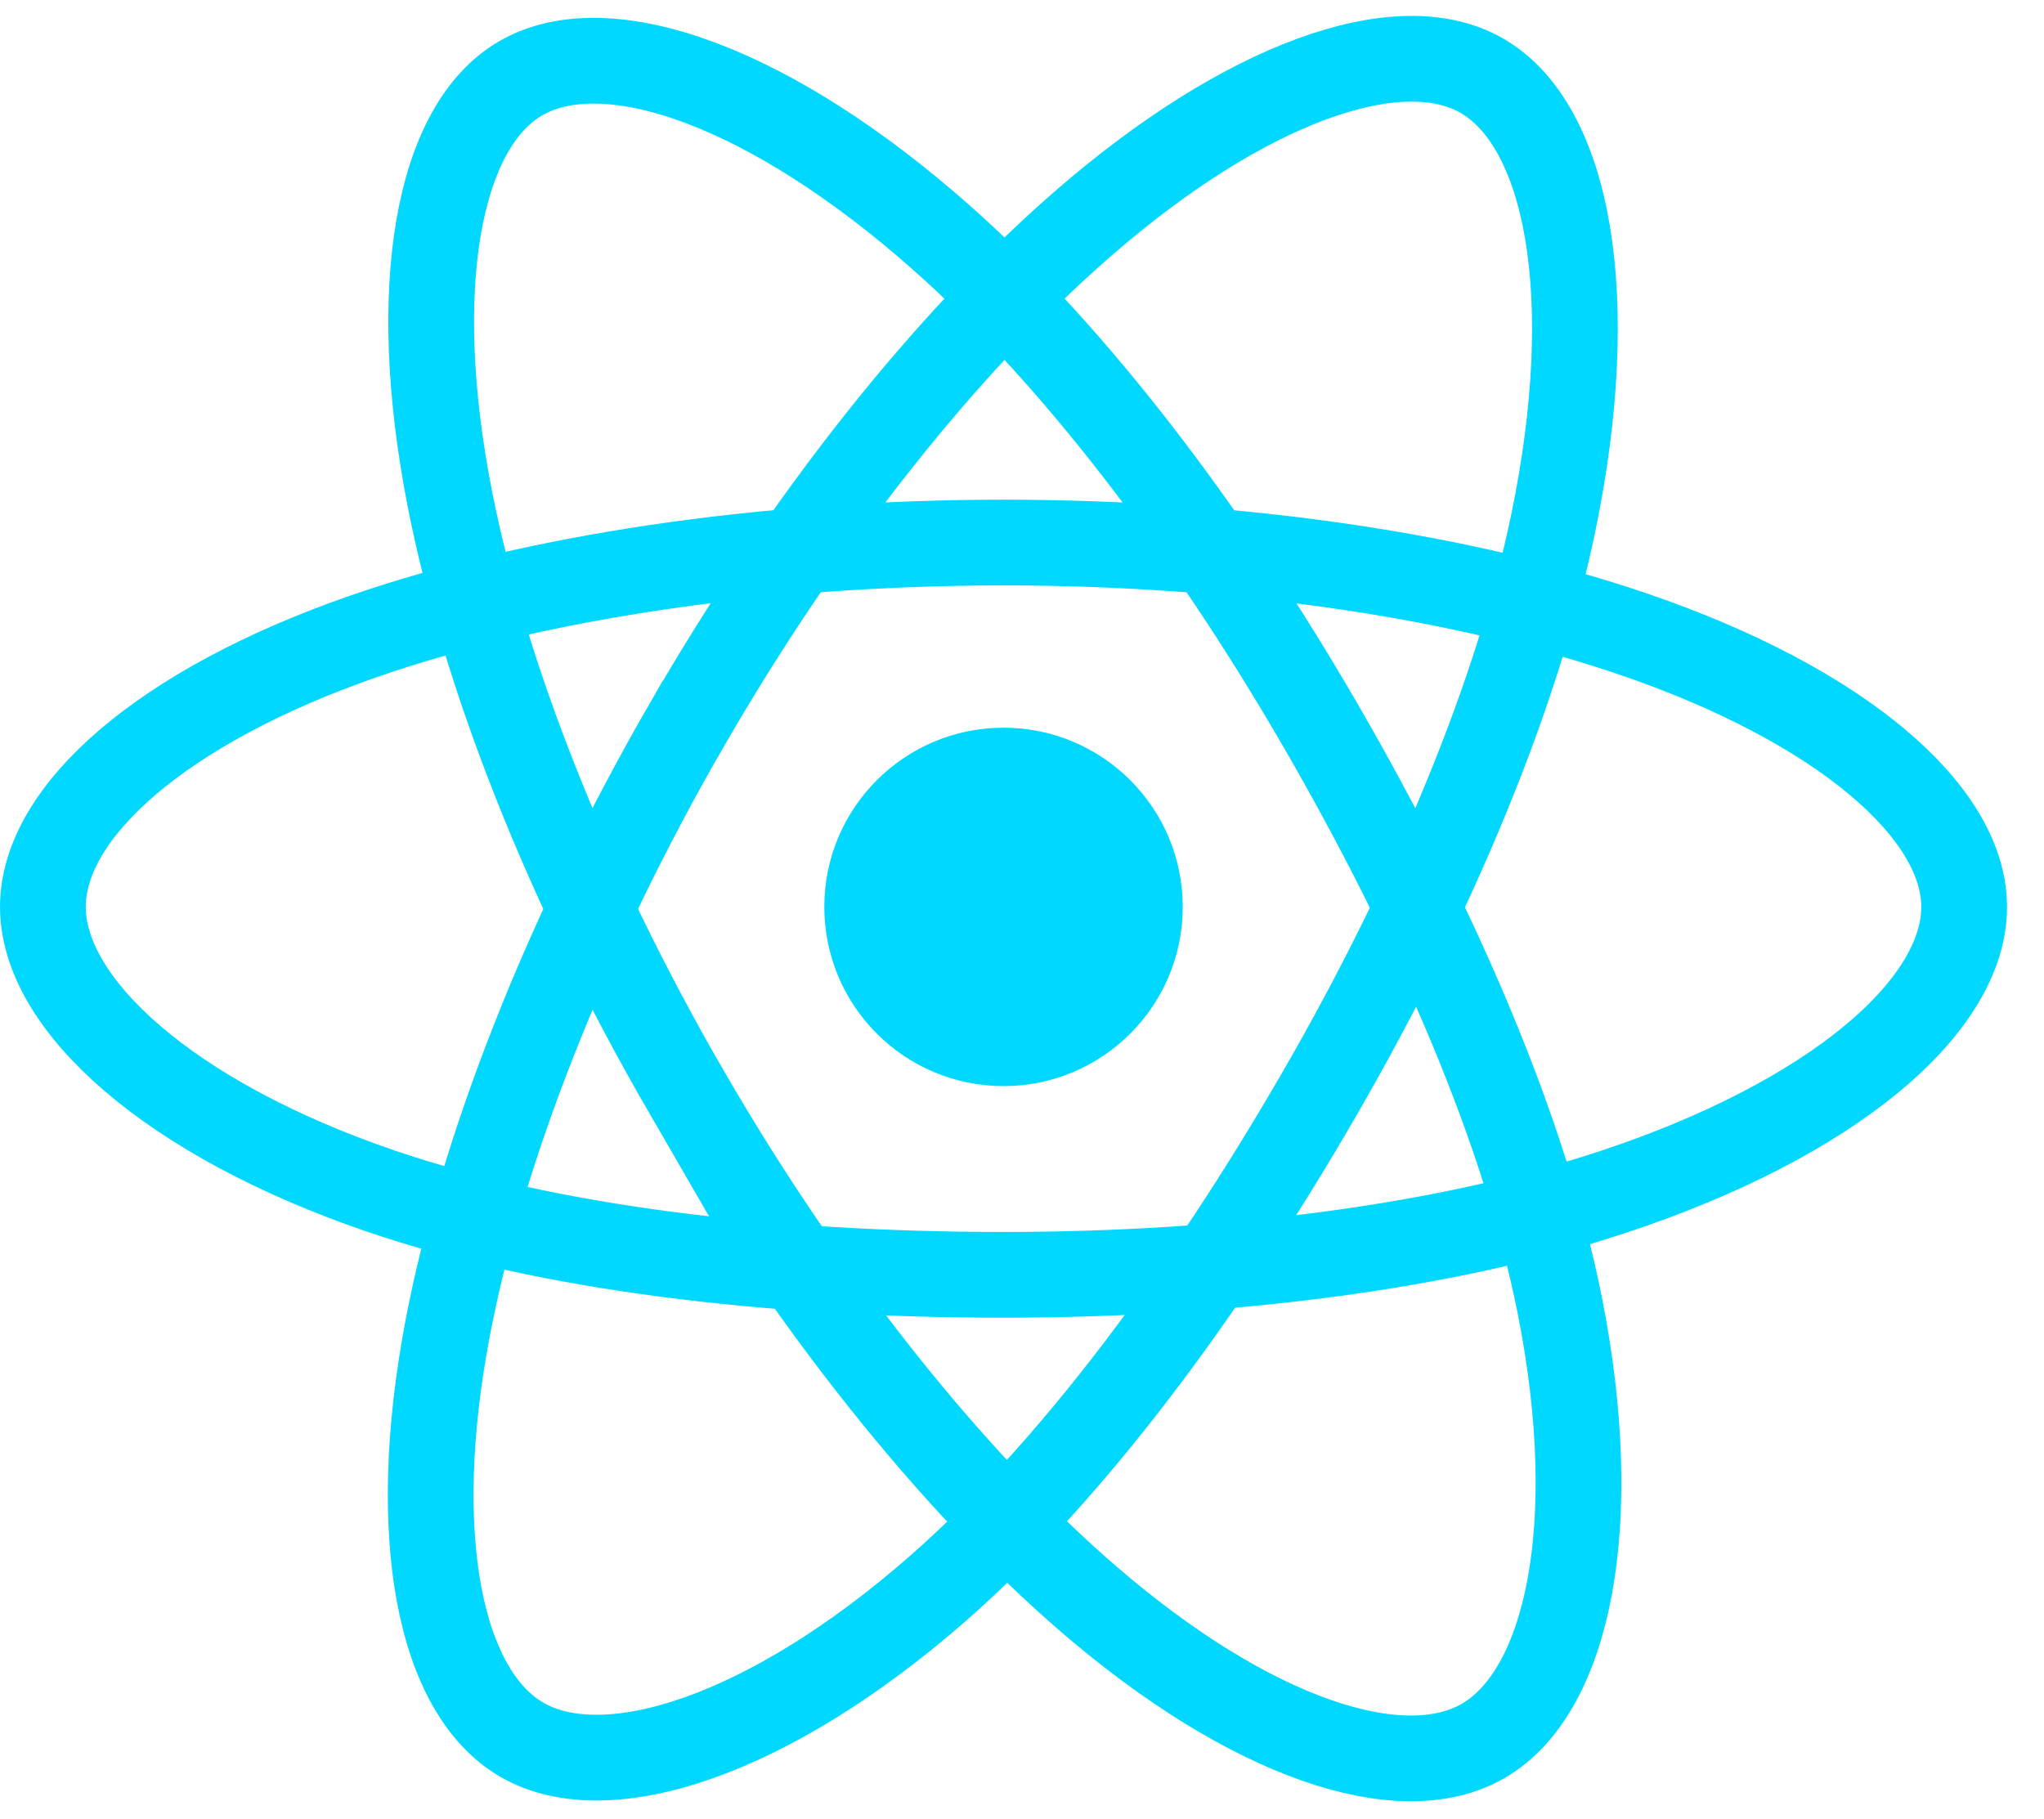
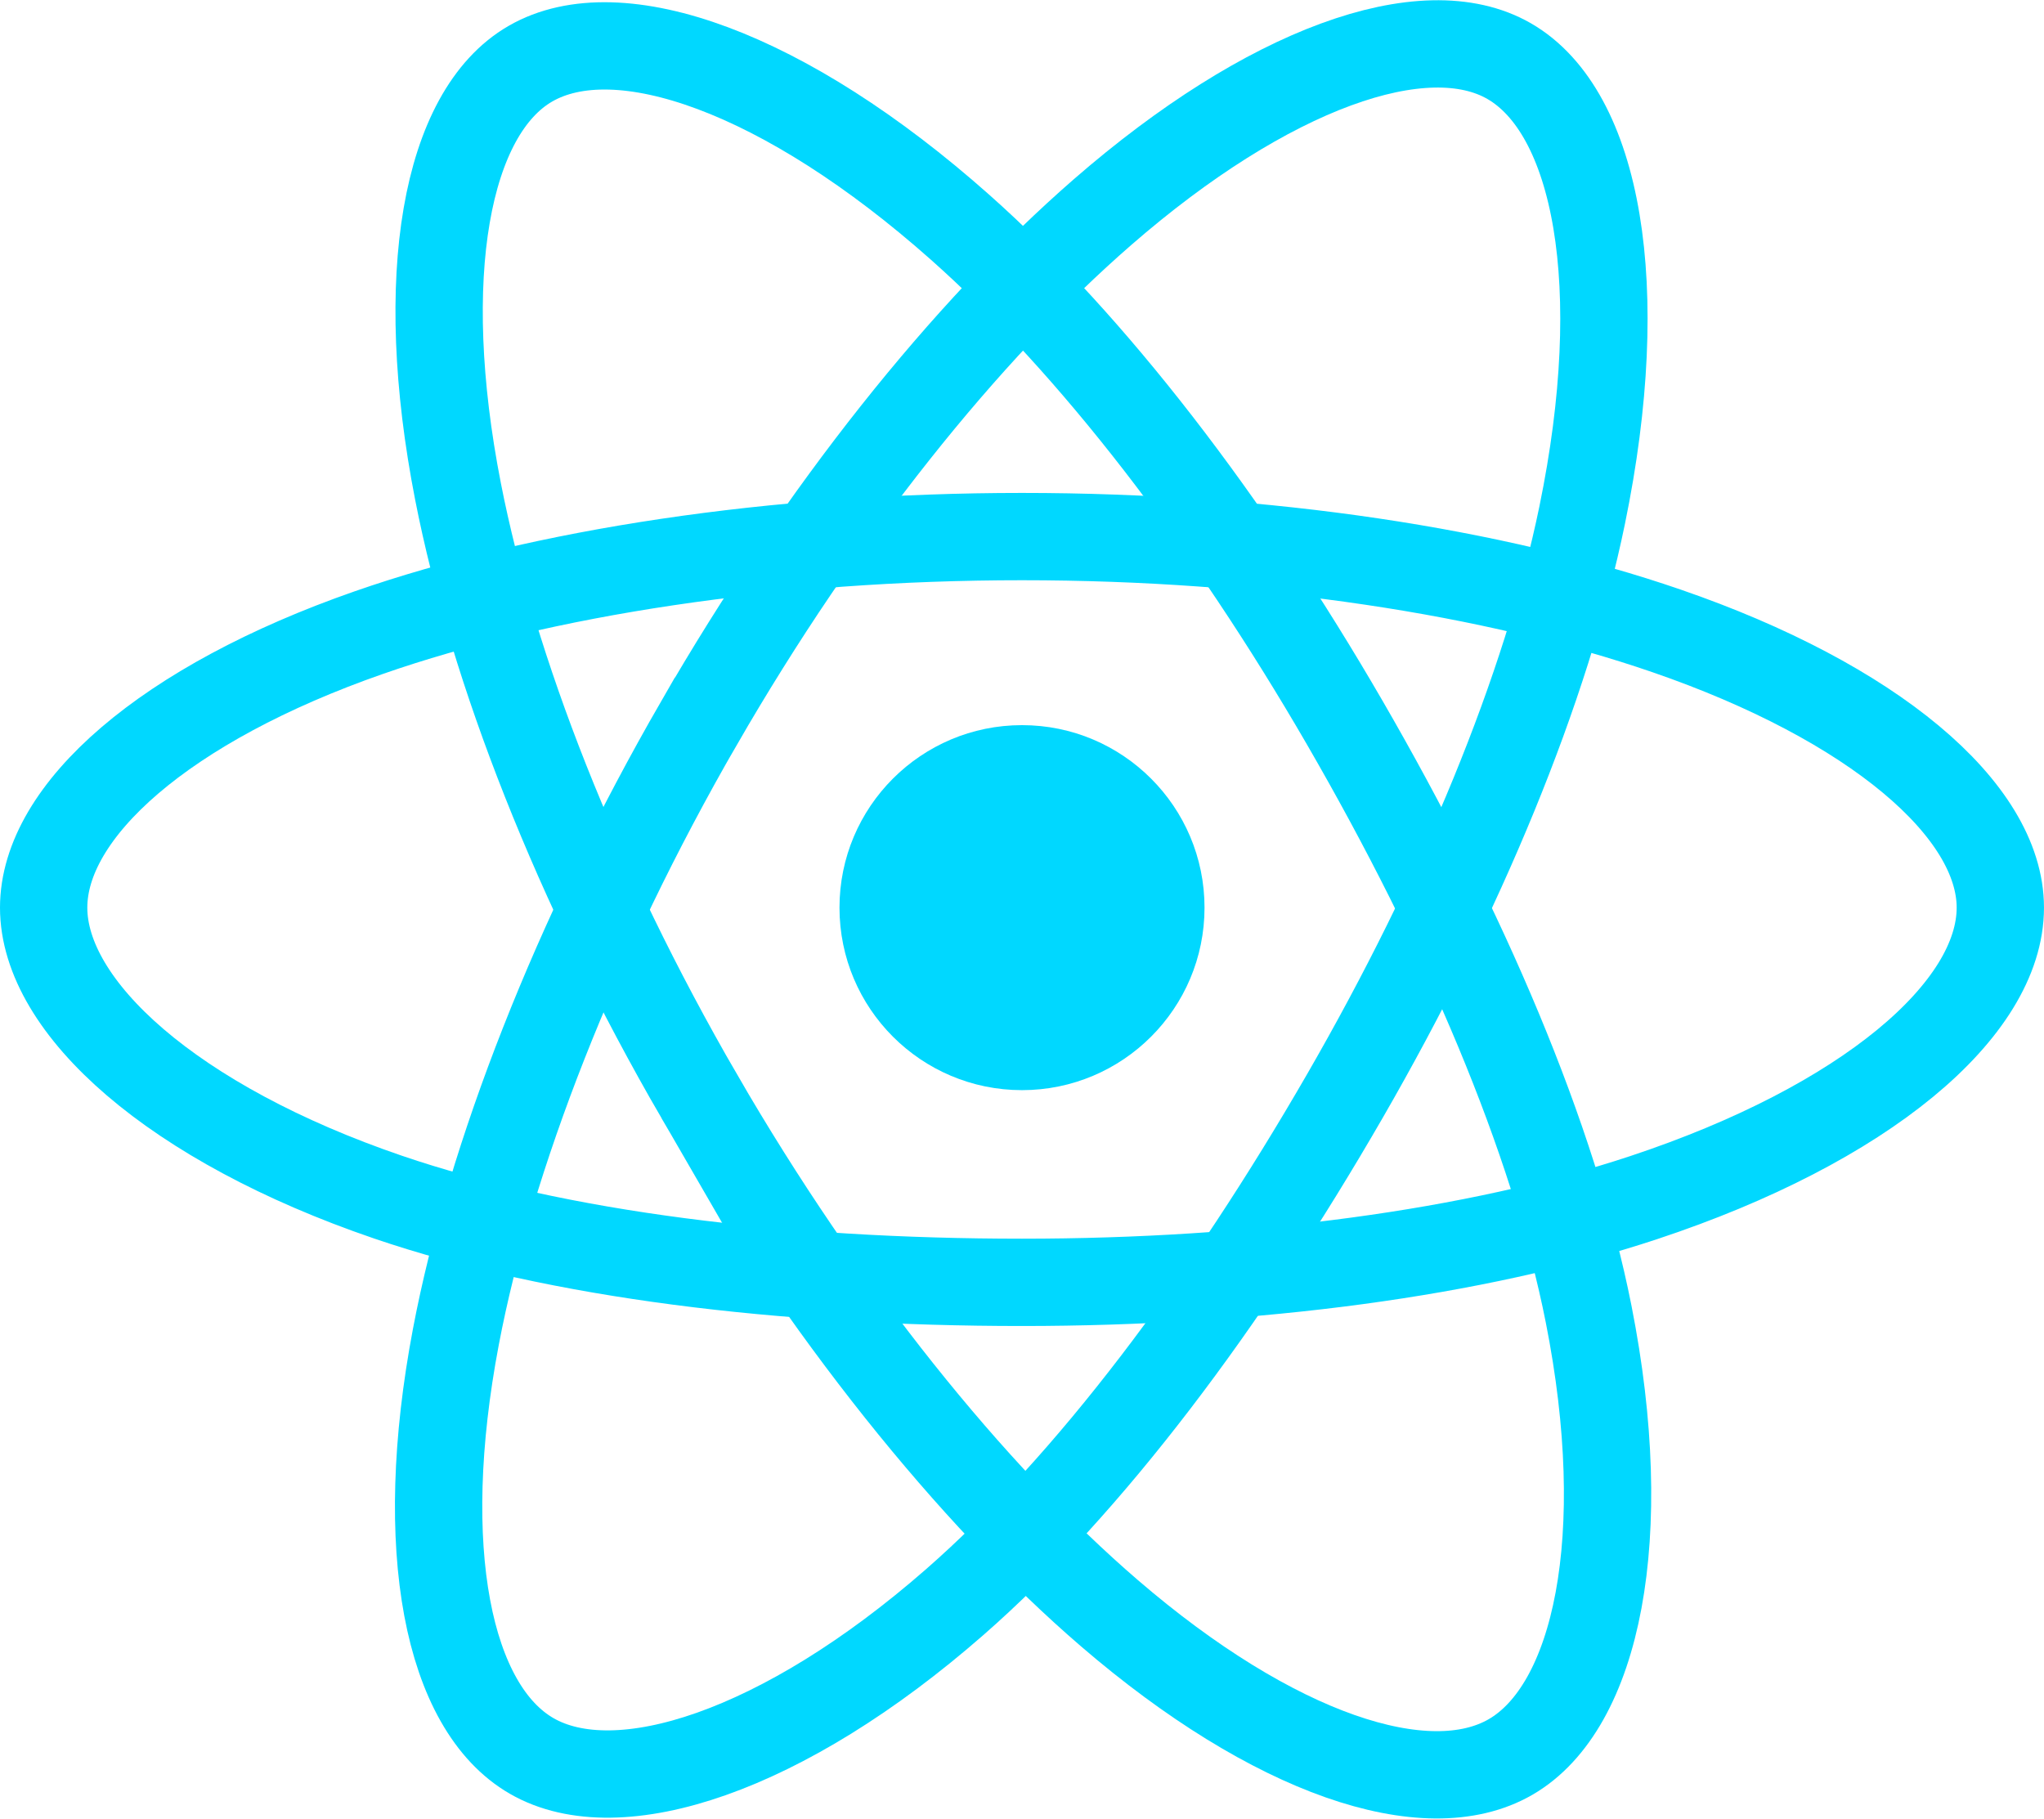
- <svg xmlns="http://www.w3.org/2000/svg" width="64.002" height="56.951" viewBox="0 -0.25 32.59 29" version="1.1" id="svg14">
+ <svg xmlns="http://www.w3.org/2000/svg" width="32.001" height="28.476" viewBox="0 -0.25 32.001 28.476" version="1.1" id="svg14">
  <defs id="defs18" />
-   <g transform="matrix(0.05696,0,0,0.05696,0.6482048,0.6760907)" fill="none" fill-rule="evenodd" id="g12">
+   <g transform="matrix(0.05696,0,0,0.05696,0.6482048,0.4260908)" fill="none" fill-rule="evenodd" id="g12">
    <circle r="50.167" cy="237.628" cx="269.529" fill="#00d8ff" id="circle2" />
    <g stroke="#00d8ff" stroke-width="24" id="g10">
      <path d="m 269.53,135.628 c 67.356,0 129.928,9.665 177.107,25.907 56.844,19.57 91.794,49.233 91.794,76.093 0,27.99 -37.04,59.503 -98.083,79.728 -46.15,15.29 -106.88,23.272 -170.818,23.272 -65.554,0 -127.63,-7.492 -174.3,-23.44 -59.046,-20.182 -94.61,-52.103 -94.61,-79.56 0,-26.642 33.37,-56.076 89.415,-75.616 47.355,-16.51 111.472,-26.384 179.486,-26.384 z" id="path4" />
      <path d="m 180.736,186.922 c 33.65,-58.348 73.28,-107.724 110.92,-140.48 45.35,-39.466 88.507,-54.922 111.774,-41.505 24.248,13.983 33.042,61.814 20.067,124.796 -9.8,47.618 -33.234,104.212 -65.176,159.6 -32.75,56.788 -70.25,106.82 -107.377,139.272 -46.98,41.068 -92.4,55.93 -116.185,42.213 -23.08,-13.3 -31.906,-56.92 -20.834,-115.233 9.355,-49.27 32.832,-109.745 66.8,-168.664 z" id="path6" />
      <path d="M 180.82,289.482 C 147.075,231.2 124.1,172.195 114.51,123.227 c -11.544,-59 -3.382,-104.11 19.864,-117.566 24.224,-14.024 70.055,2.244 118.14,44.94 36.356,32.28 73.688,80.837 105.723,136.173 32.844,56.733 57.46,114.21 67.036,162.582 12.117,61.213 2.31,107.984 -21.453,121.74 -23.057,13.348 -65.25,-0.784 -110.24,-39.5 -38.013,-32.71 -78.682,-83.253 -112.76,-142.115 z" id="path8" />
    </g>
  </g>
</svg>
